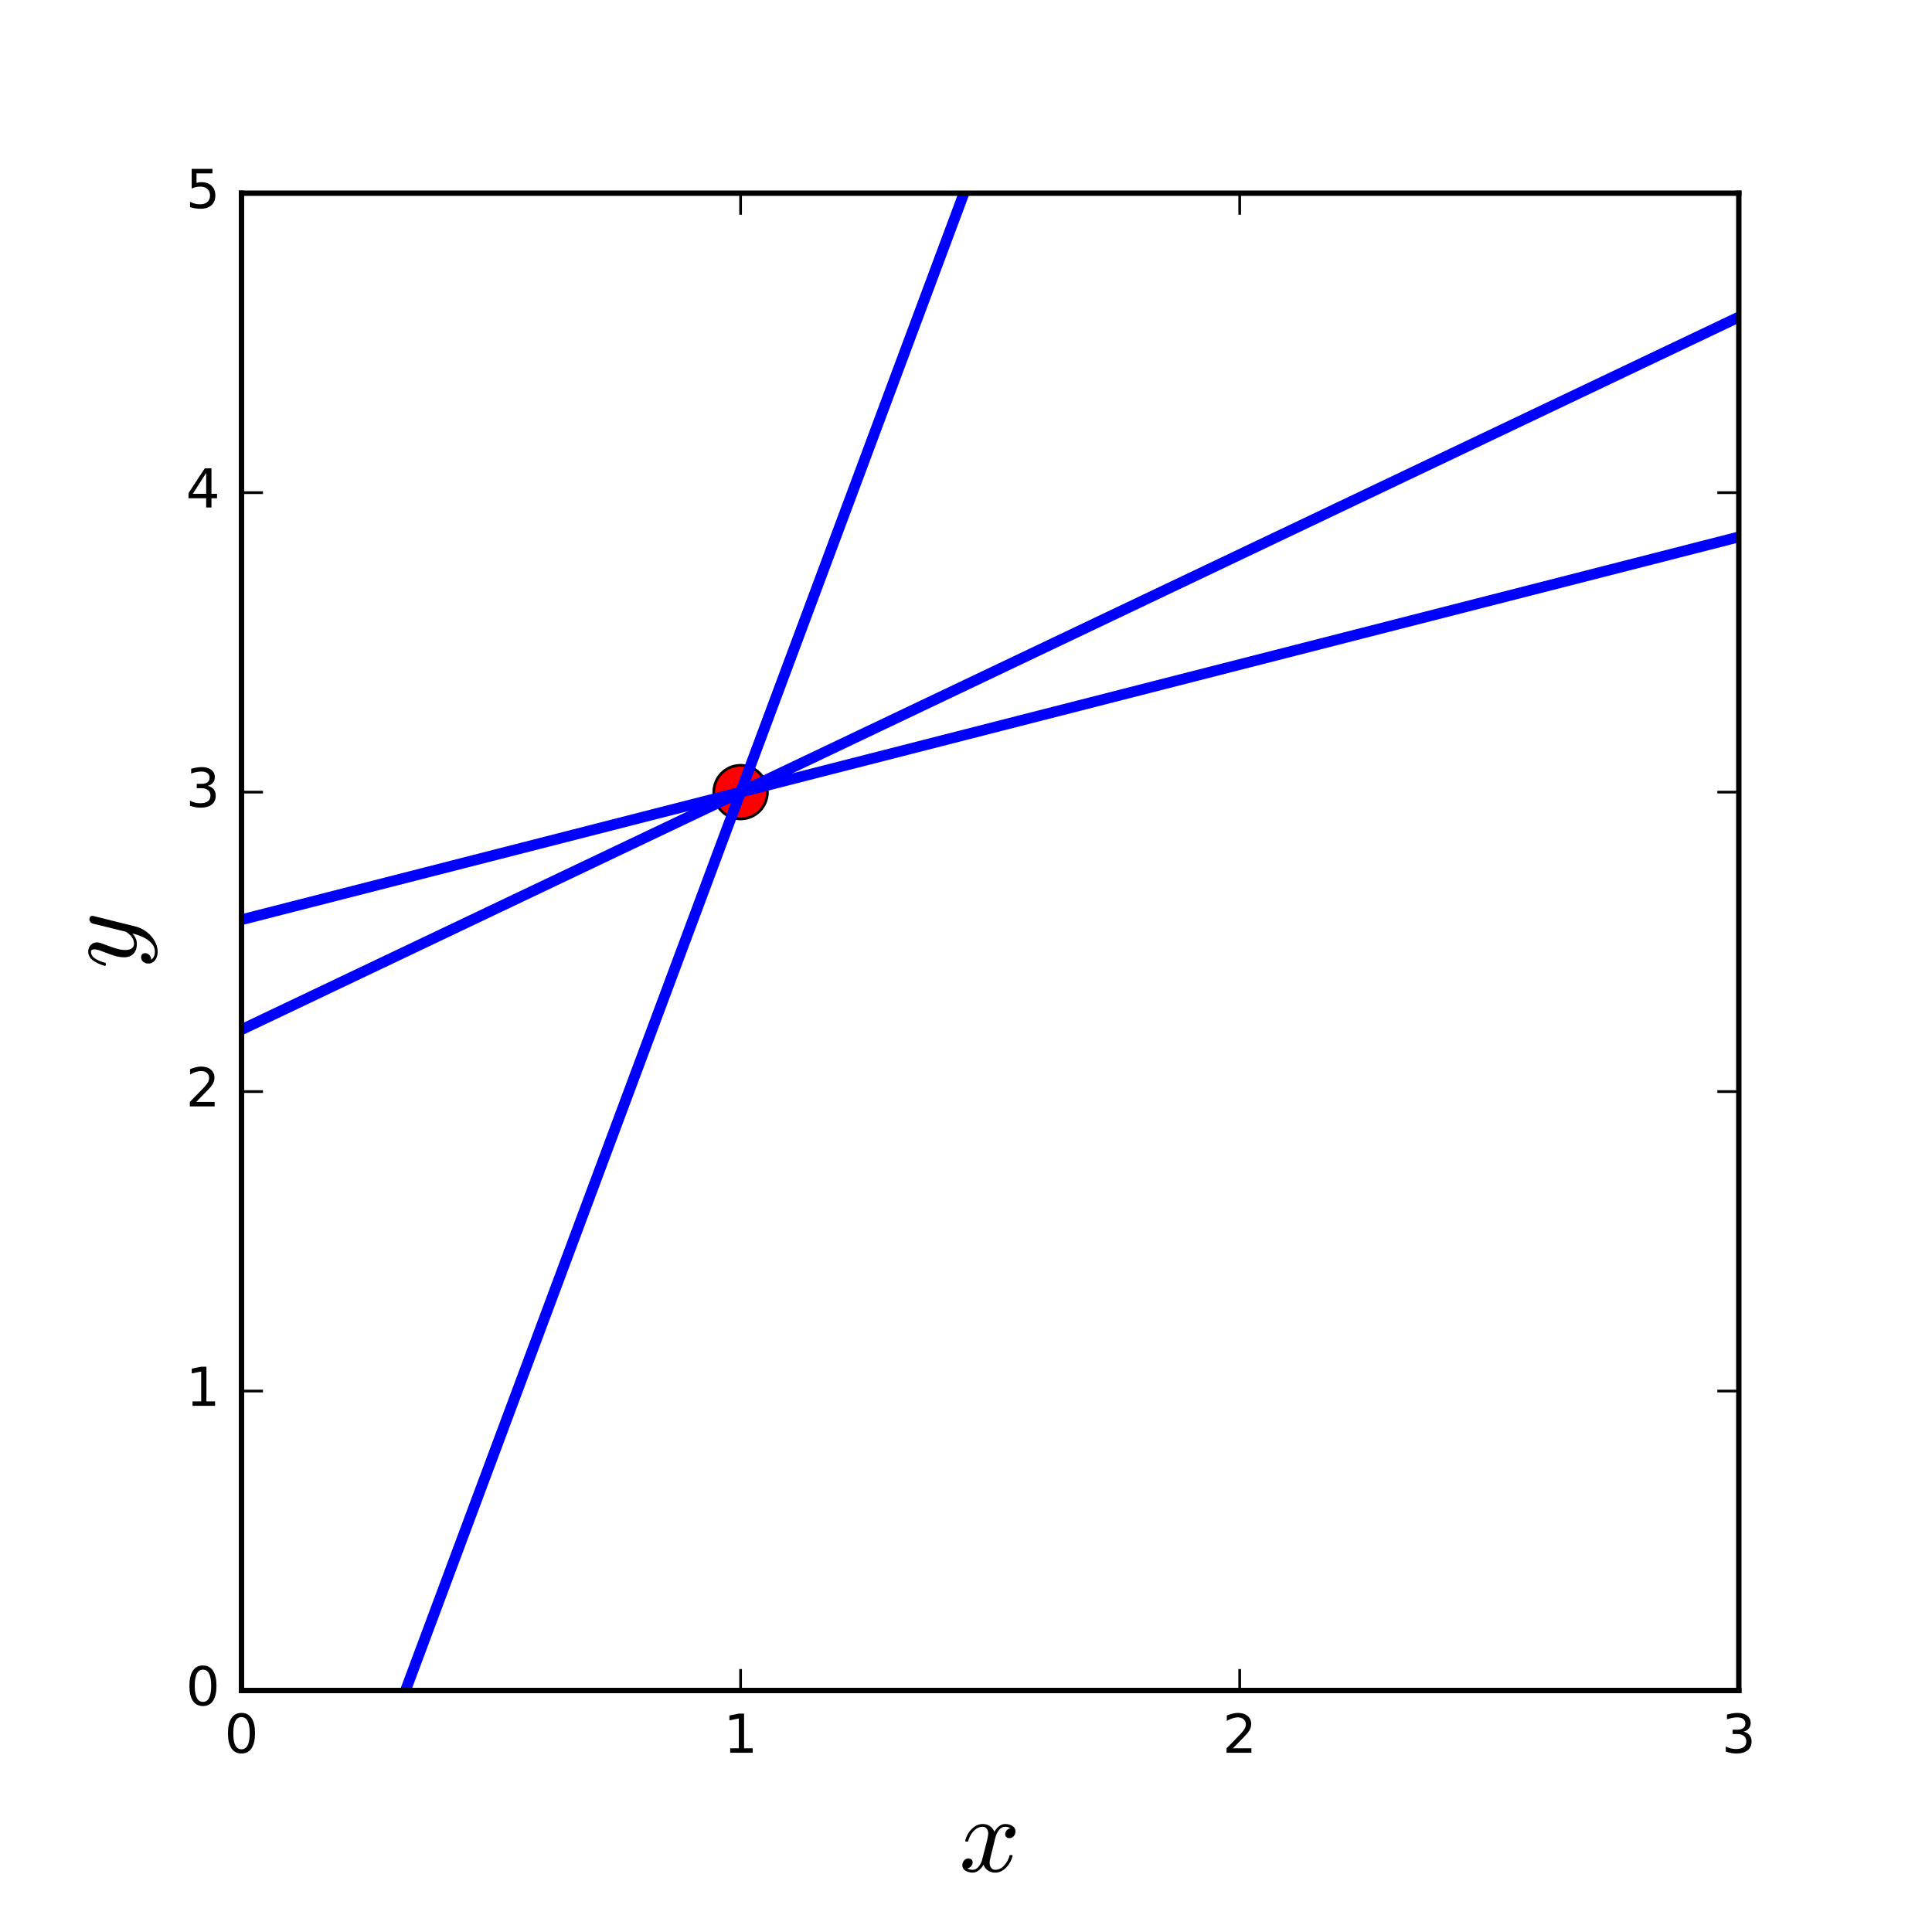
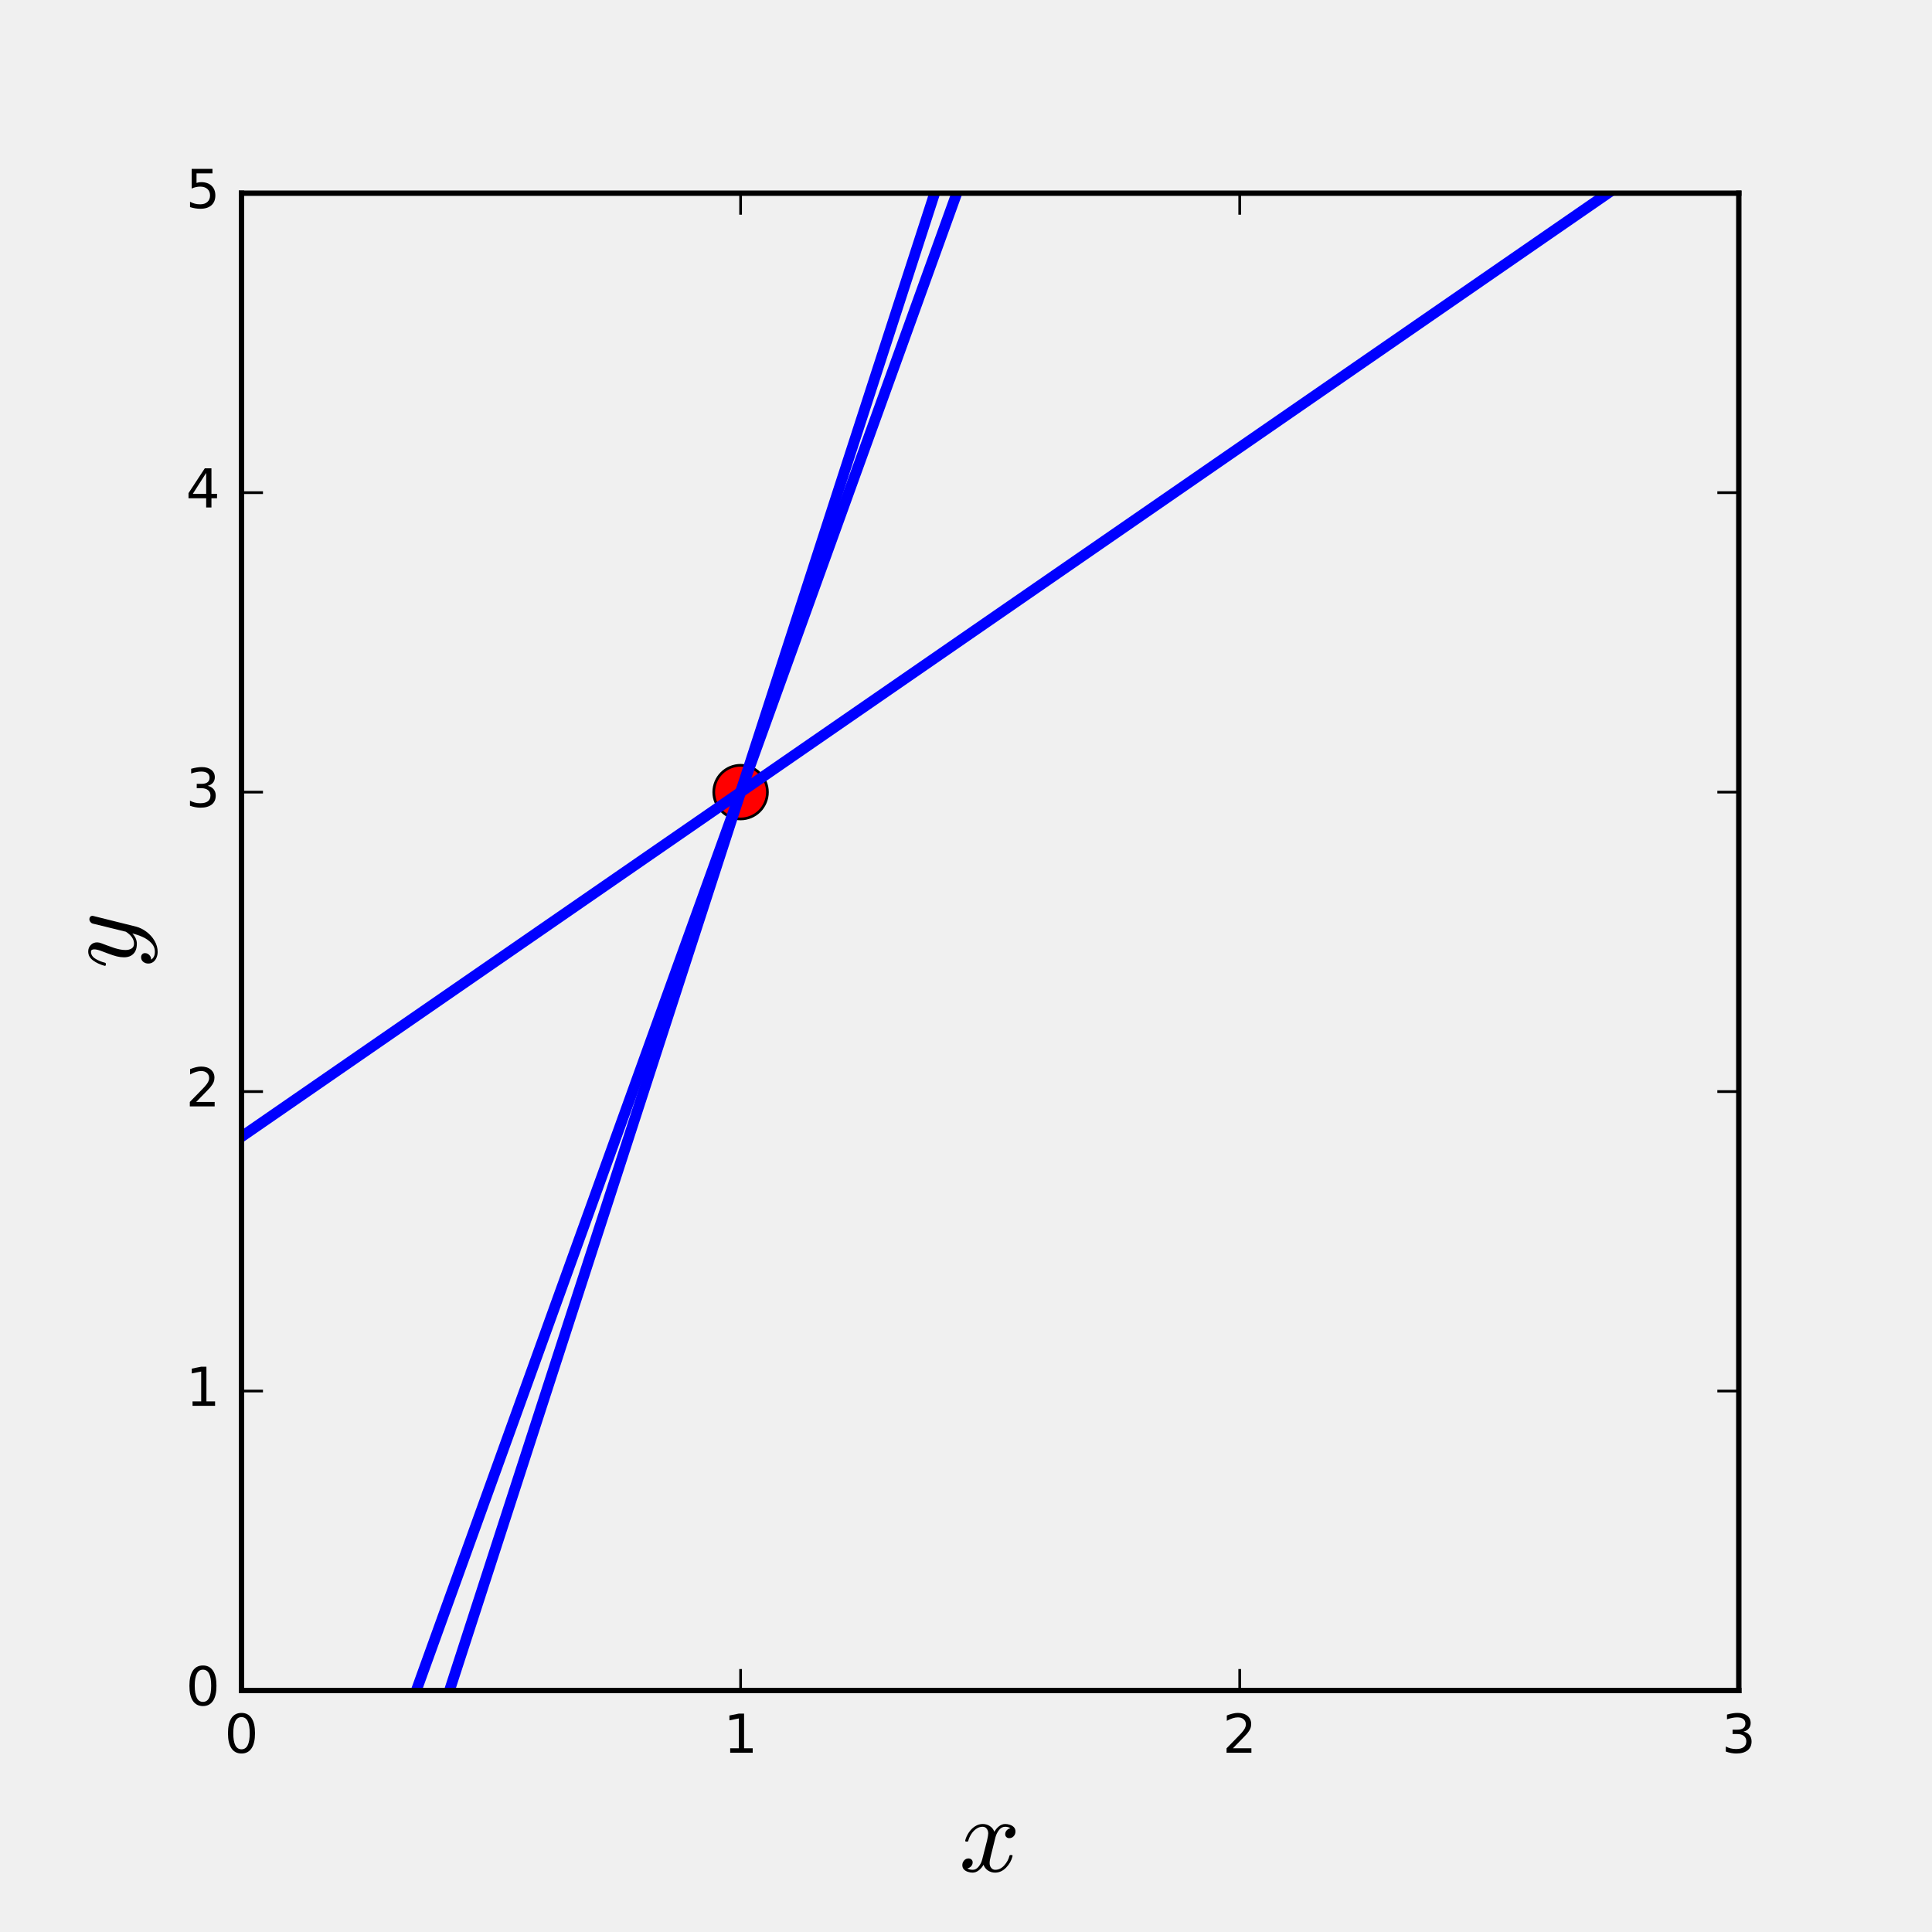
<svg xmlns="http://www.w3.org/2000/svg" xmlns:xlink="http://www.w3.org/1999/xlink" height="360pt" version="1.1" viewBox="0 0 360 360" width="360pt">
  <defs>
    <style type="text/css">
*{stroke-linecap:butt;stroke-linejoin:round;stroke-miterlimit:100000;}
  </style>
  </defs>
  <g id="figure_1">
    <g id="patch_1">
-       <path d="M 0 360  L 360 360  L 360 0  L 0 0  z " style="fill:#ffffff;" />
+       <path d="M 0 360  L 360 360  L 360 0  L 0 0  L 0 360  z " style="fill:none;" />
    </g>
    <g id="axes_1">
      <g id="patch_2">
-         <path d="M 45 315  L 324 315  L 324 36  L 45 36  z " style="fill:#ffffff;" />
+         <path d="M 45 315  L 324 315  L 324 36  L 45 36  L 45 315  z " style="fill:none;" />
      </g>
      <g id="line2d_1">
        <defs>
-           <path d="M 0 5  C 1.326 5 2.598 4.473 3.536 3.536  C 4.473 2.598 5 1.326 5 0  C 5 -1.326 4.473 -2.598 3.536 -3.536  C 2.598 -4.473 1.326 -5 0 -5  C -1.326 -5 -2.598 -4.473 -3.536 -3.536  C -4.473 -2.598 -5 -1.326 -5 0  C -5 1.326 -4.473 2.598 -3.536 3.536  C -2.598 4.473 -1.326 5 0 5  z " id="m24458730ec" style="stroke:#000000;stroke-width:0.5;" />
+           <path d="M 0 5  C 1.326 5 2.598 4.473 3.536 3.536  C 4.473 2.598 5 1.326 5 0  C 5 -1.326 4.473 -2.598 3.536 -3.536  C 2.598 -4.473 1.326 -5 0 -5  C -1.326 -5 -2.598 -4.473 -3.536 -3.536  C -4.473 -2.598 -5 -1.326 -5 0  C -5 1.326 -4.473 2.598 -3.536 3.536  C -2.598 4.473 -1.326 5 0 5  z " id="mbdec35b612" style="stroke:#000000;stroke-width:0.5;" />
        </defs>
-         <g clip-path="url(#p640d105bda)">
-           <use style="fill:#ff0000;stroke:#000000;stroke-width:0.5;" x="138.0" xlink:href="#m24458730ec" y="147.6" />
+         <g clip-path="url(#pbfdd3ceacb)">
+           <use style="fill:#ff0000;stroke:#000000;stroke-width:0.5;" x="138.0" xlink:href="#mbdec35b612" y="147.6" />
        </g>
      </g>
      <g id="line2d_2">
-         <path clip-path="url(#p640d105bda)" d="M 45 396.933  M 58.403 361  L 193.427 -1  " style="fill:none;stroke:#0000ff;stroke-linecap:square;stroke-width:2.0;" />
+         <path clip-path="url(#pbfdd3ceacb)" d="M 45 434.601  M 68.85 361  L 186.152 -1  " style="fill:none;stroke:#0000ff;stroke-linecap:square;stroke-width:2.0;" />
      </g>
      <g id="line2d_3">
-         <path clip-path="url(#p640d105bda)" d="M 45 171.375  L 324 100.05  " style="fill:none;stroke:#0000ff;stroke-linecap:square;stroke-width:2.0;" />
+         <path clip-path="url(#pbfdd3ceacb)" d="M 45 405.23  M 60.966 361  L 191.642 -1  " style="fill:none;stroke:#0000ff;stroke-linecap:square;stroke-width:2.0;" />
      </g>
      <g id="line2d_4">
-         <path clip-path="url(#p640d105bda)" d="M 45 191.86  L 324 59.081  " style="fill:none;stroke:#0000ff;stroke-linecap:square;stroke-width:2.0;" />
+         <path clip-path="url(#pbfdd3ceacb)" d="M 45 211.817  L 324 19.165  " style="fill:none;stroke:#0000ff;stroke-linecap:square;stroke-width:2.0;" />
      </g>
      <g id="patch_3">
+         <path d="M 324 315  L 324 36  " style="fill:none;stroke:#000000;stroke-linecap:square;stroke-linejoin:miter;" />
+       </g>
+       <g id="patch_4">
        <path d="M 45 315  L 324 315  " style="fill:none;stroke:#000000;stroke-linecap:square;stroke-linejoin:miter;" />
-       </g>
-       <g id="patch_4">
-         <path d="M 45 36  L 324 36  " style="fill:none;stroke:#000000;stroke-linecap:square;stroke-linejoin:miter;" />
      </g>
      <g id="patch_5">
        <path d="M 45 315  L 45 36  " style="fill:none;stroke:#000000;stroke-linecap:square;stroke-linejoin:miter;" />
      </g>
      <g id="patch_6">
-         <path d="M 324 315  L 324 36  " style="fill:none;stroke:#000000;stroke-linecap:square;stroke-linejoin:miter;" />
+         <path d="M 45 36  L 324 36  " style="fill:none;stroke:#000000;stroke-linecap:square;stroke-linejoin:miter;" />
      </g>
      <g id="matplotlib.axis_1">
        <g id="xtick_1">
          <g id="line2d_5">
            <defs>
-               <path d="M 0 0  L 0 -4  " id="m8243ddef0e" style="stroke:#000000;stroke-width:0.5;" />
-             </defs>
-             <g>
-               <use style="stroke:#000000;stroke-width:0.5;" x="45.0" xlink:href="#m8243ddef0e" y="315.0" />
+               <path d="M 0 0  L 0 -4  " id="mc4472b05a7" style="stroke:#000000;stroke-width:0.5;" />
+             </defs>
+             <g>
+               <use style="stroke:#000000;stroke-width:0.5;" x="45.0" xlink:href="#mc4472b05a7" y="315.0" />
            </g>
          </g>
          <g id="line2d_6">
            <defs>
-               <path d="M 0 0  L 0 4  " id="m00c7bdacef" style="stroke:#000000;stroke-width:0.5;" />
-             </defs>
-             <g>
-               <use style="stroke:#000000;stroke-width:0.5;" x="45.0" xlink:href="#m00c7bdacef" y="36.0" />
+               <path d="M 0 0  L 0 4  " id="m2c468188f4" style="stroke:#000000;stroke-width:0.5;" />
+             </defs>
+             <g>
+               <use style="stroke:#000000;stroke-width:0.5;" x="45.0" xlink:href="#m2c468188f4" y="36.0" />
            </g>
          </g>
          <g id="text_1">
            <defs>
              <path d="M 31.781 66.406  Q 24.172 66.406 20.328 58.906  Q 16.5 51.422 16.5 36.375  Q 16.5 21.391 20.328 13.891  Q 24.172 6.391 31.781 6.391  Q 39.453 6.391 43.281 13.891  Q 47.125 21.391 47.125 36.375  Q 47.125 51.422 43.281 58.906  Q 39.453 66.406 31.781 66.406  M 31.781 74.219  Q 44.047 74.219 50.516 64.516  Q 56.984 54.828 56.984 36.375  Q 56.984 17.969 50.516 8.266  Q 44.047 -1.422 31.781 -1.422  Q 19.531 -1.422 13.062 8.266  Q 6.594 17.969 6.594 36.375  Q 6.594 54.828 13.062 64.516  Q 19.531 74.219 31.781 74.219  " id="BitstreamVeraSans-Roman-30" />
            </defs>
            <g transform="translate(41.81875 326.5984)scale(0.1 -0.1)">
              <use xlink:href="#BitstreamVeraSans-Roman-30" />
            </g>
          </g>
        </g>
        <g id="xtick_2">
          <g id="line2d_7">
            <g>
-               <use style="stroke:#000000;stroke-width:0.5;" x="138.0" xlink:href="#m8243ddef0e" y="315.0" />
+               <use style="stroke:#000000;stroke-width:0.5;" x="138.0" xlink:href="#mc4472b05a7" y="315.0" />
            </g>
          </g>
          <g id="line2d_8">
            <g>
-               <use style="stroke:#000000;stroke-width:0.5;" x="138.0" xlink:href="#m00c7bdacef" y="36.0" />
+               <use style="stroke:#000000;stroke-width:0.5;" x="138.0" xlink:href="#m2c468188f4" y="36.0" />
            </g>
          </g>
          <g id="text_2">
            <defs>
              <path d="M 12.406 8.297  L 28.516 8.297  L 28.516 63.922  L 10.984 60.406  L 10.984 69.391  L 28.422 72.906  L 38.281 72.906  L 38.281 8.297  L 54.391 8.297  L 54.391 0  L 12.406 0  z " id="BitstreamVeraSans-Roman-31" />
            </defs>
            <g transform="translate(134.8187 326.5984)scale(0.1 -0.1)">
              <use xlink:href="#BitstreamVeraSans-Roman-31" />
            </g>
          </g>
        </g>
        <g id="xtick_3">
          <g id="line2d_9">
            <g>
-               <use style="stroke:#000000;stroke-width:0.5;" x="231.0" xlink:href="#m8243ddef0e" y="315.0" />
+               <use style="stroke:#000000;stroke-width:0.5;" x="231.0" xlink:href="#mc4472b05a7" y="315.0" />
            </g>
          </g>
          <g id="line2d_10">
            <g>
-               <use style="stroke:#000000;stroke-width:0.5;" x="231.0" xlink:href="#m00c7bdacef" y="36.0" />
+               <use style="stroke:#000000;stroke-width:0.5;" x="231.0" xlink:href="#m2c468188f4" y="36.0" />
            </g>
          </g>
          <g id="text_3">
            <defs>
              <path d="M 19.188 8.297  L 53.609 8.297  L 53.609 0  L 7.328 0  L 7.328 8.297  Q 12.938 14.109 22.625 23.891  Q 32.328 33.688 34.812 36.531  Q 39.547 41.844 41.422 45.531  Q 43.312 49.219 43.312 52.781  Q 43.312 58.594 39.234 62.25  Q 35.156 65.922 28.609 65.922  Q 23.969 65.922 18.812 64.312  Q 13.672 62.703 7.812 59.422  L 7.812 69.391  Q 13.766 71.781 18.938 73  Q 24.125 74.219 28.422 74.219  Q 39.75 74.219 46.484 68.547  Q 53.219 62.891 53.219 53.422  Q 53.219 48.922 51.531 44.891  Q 49.859 40.875 45.406 35.406  Q 44.188 33.984 37.641 27.219  Q 31.109 20.453 19.188 8.297  " id="BitstreamVeraSans-Roman-32" />
            </defs>
            <g transform="translate(227.8187 326.5984)scale(0.1 -0.1)">
              <use xlink:href="#BitstreamVeraSans-Roman-32" />
            </g>
          </g>
        </g>
        <g id="xtick_4">
          <g id="line2d_11">
            <g>
-               <use style="stroke:#000000;stroke-width:0.5;" x="324.0" xlink:href="#m8243ddef0e" y="315.0" />
+               <use style="stroke:#000000;stroke-width:0.5;" x="324.0" xlink:href="#mc4472b05a7" y="315.0" />
            </g>
          </g>
          <g id="line2d_12">
            <g>
-               <use style="stroke:#000000;stroke-width:0.5;" x="324.0" xlink:href="#m00c7bdacef" y="36.0" />
+               <use style="stroke:#000000;stroke-width:0.5;" x="324.0" xlink:href="#m2c468188f4" y="36.0" />
            </g>
          </g>
          <g id="text_4">
            <defs>
              <path d="M 40.578 39.312  Q 47.656 37.797 51.625 33  Q 55.609 28.219 55.609 21.188  Q 55.609 10.406 48.188 4.484  Q 40.766 -1.422 27.094 -1.422  Q 22.516 -1.422 17.656 -0.516  Q 12.797 0.391 7.625 2.203  L 7.625 11.719  Q 11.719 9.328 16.594 8.109  Q 21.484 6.891 26.812 6.891  Q 36.078 6.891 40.938 10.547  Q 45.797 14.203 45.797 21.188  Q 45.797 27.641 41.281 31.266  Q 36.766 34.906 28.719 34.906  L 20.219 34.906  L 20.219 43.016  L 29.109 43.016  Q 36.375 43.016 40.234 45.922  Q 44.094 48.828 44.094 54.297  Q 44.094 59.906 40.109 62.906  Q 36.141 65.922 28.719 65.922  Q 24.656 65.922 20.016 65.031  Q 15.375 64.156 9.812 62.312  L 9.812 71.094  Q 15.438 72.656 20.344 73.438  Q 25.25 74.219 29.594 74.219  Q 40.828 74.219 47.359 69.109  Q 53.906 64.016 53.906 55.328  Q 53.906 49.266 50.438 45.094  Q 46.969 40.922 40.578 39.312  " id="BitstreamVeraSans-Roman-33" />
            </defs>
            <g transform="translate(320.8188 326.5984)scale(0.1 -0.1)">
              <use xlink:href="#BitstreamVeraSans-Roman-33" />
            </g>
          </g>
        </g>
        <g id="text_5">
          <defs>
            <path d="M 7.812 2.875  Q 9.578 1.516 12.797 1.516  Q 15.922 1.516 18.312 4.516  Q 20.703 7.516 21.578 11.078  L 26.125 28.812  Q 27.203 33.641 27.203 35.406  Q 27.203 37.891 25.812 39.75  Q 24.422 41.609 21.922 41.609  Q 18.75 41.609 15.969 39.625  Q 13.188 37.641 11.281 34.594  Q 9.375 31.547 8.594 28.422  Q 8.406 27.781 7.812 27.781  L 6.594 27.781  Q 5.812 27.781 5.812 28.719  L 5.812 29  Q 6.781 32.719 9.125 36.25  Q 11.469 39.797 14.859 41.984  Q 18.266 44.188 22.125 44.188  Q 25.781 44.188 28.734 42.234  Q 31.688 40.281 32.906 36.922  Q 34.625 39.984 37.281 42.078  Q 39.938 44.188 43.109 44.188  Q 45.266 44.188 47.5 43.422  Q 49.75 42.672 51.172 41.109  Q 52.594 39.547 52.594 37.203  Q 52.594 34.672 50.953 32.828  Q 49.312 31 46.781 31  Q 45.172 31 44.094 32.031  Q 43.016 33.062 43.016 34.625  Q 43.016 36.719 44.453 38.297  Q 45.906 39.891 47.906 40.188  Q 46.094 41.609 42.922 41.609  Q 39.703 41.609 37.328 38.625  Q 34.969 35.641 33.984 31.984  L 29.594 14.312  Q 28.516 10.297 28.516 7.719  Q 28.516 5.172 29.953 3.344  Q 31.391 1.516 33.797 1.516  Q 38.484 1.516 42.156 5.641  Q 45.844 9.766 47.016 14.703  Q 47.219 15.281 47.797 15.281  L 49.031 15.281  Q 49.422 15.281 49.656 15.016  Q 49.906 14.75 49.906 14.406  Q 49.906 14.312 49.812 14.109  Q 48.391 8.156 43.844 3.516  Q 39.312 -1.125 33.594 -1.125  Q 29.938 -1.125 26.984 0.844  Q 24.031 2.828 22.797 6.203  Q 21.234 3.266 18.469 1.062  Q 15.719 -1.125 12.594 -1.125  Q 10.453 -1.125 8.172 -0.359  Q 5.906 0.391 4.484 1.953  Q 3.078 3.516 3.078 5.906  Q 3.078 8.25 4.703 10.172  Q 6.344 12.109 8.797 12.109  Q 10.453 12.109 11.578 11.109  Q 12.703 10.109 12.703 8.5  Q 12.703 6.391 11.297 4.828  Q 9.906 3.266 7.812 2.875  " id="Cmmi10-78" />
          </defs>
          <g transform="translate(178.7 348.875)scale(0.2 -0.2)">
            <use transform="translate(0.0 0.8125)" xlink:href="#Cmmi10-78" />
          </g>
        </g>
      </g>
      <g id="matplotlib.axis_2">
        <g id="ytick_1">
          <g id="line2d_13">
            <defs>
-               <path d="M 0 0  L 4 0  " id="mb14a3a562a" style="stroke:#000000;stroke-width:0.5;" />
-             </defs>
-             <g>
-               <use style="stroke:#000000;stroke-width:0.5;" x="45.0" xlink:href="#mb14a3a562a" y="315.0" />
+               <path d="M 0 0  L 4 0  " id="m3eb1e46667" style="stroke:#000000;stroke-width:0.5;" />
+             </defs>
+             <g>
+               <use style="stroke:#000000;stroke-width:0.5;" x="45.0" xlink:href="#m3eb1e46667" y="315.0" />
            </g>
          </g>
          <g id="line2d_14">
            <defs>
-               <path d="M 0 0  L -4 0  " id="m569901ac49" style="stroke:#000000;stroke-width:0.5;" />
-             </defs>
-             <g>
-               <use style="stroke:#000000;stroke-width:0.5;" x="324.0" xlink:href="#m569901ac49" y="315.0" />
+               <path d="M 0 0  L -4 0  " id="m828b20c59a" style="stroke:#000000;stroke-width:0.5;" />
+             </defs>
+             <g>
+               <use style="stroke:#000000;stroke-width:0.5;" x="324.0" xlink:href="#m828b20c59a" y="315.0" />
            </g>
          </g>
          <g id="text_6">
            <g transform="translate(34.6375 317.7594)scale(0.1 -0.1)">
              <use xlink:href="#BitstreamVeraSans-Roman-30" />
            </g>
          </g>
        </g>
        <g id="ytick_2">
          <g id="line2d_15">
            <g>
-               <use style="stroke:#000000;stroke-width:0.5;" x="45.0" xlink:href="#mb14a3a562a" y="259.2" />
+               <use style="stroke:#000000;stroke-width:0.5;" x="45.0" xlink:href="#m3eb1e46667" y="259.2" />
            </g>
          </g>
          <g id="line2d_16">
            <g>
-               <use style="stroke:#000000;stroke-width:0.5;" x="324.0" xlink:href="#m569901ac49" y="259.2" />
+               <use style="stroke:#000000;stroke-width:0.5;" x="324.0" xlink:href="#m828b20c59a" y="259.2" />
            </g>
          </g>
          <g id="text_7">
            <g transform="translate(34.6375 261.9594)scale(0.1 -0.1)">
              <use xlink:href="#BitstreamVeraSans-Roman-31" />
            </g>
          </g>
        </g>
        <g id="ytick_3">
          <g id="line2d_17">
            <g>
-               <use style="stroke:#000000;stroke-width:0.5;" x="45.0" xlink:href="#mb14a3a562a" y="203.4" />
+               <use style="stroke:#000000;stroke-width:0.5;" x="45.0" xlink:href="#m3eb1e46667" y="203.4" />
            </g>
          </g>
          <g id="line2d_18">
            <g>
-               <use style="stroke:#000000;stroke-width:0.5;" x="324.0" xlink:href="#m569901ac49" y="203.4" />
+               <use style="stroke:#000000;stroke-width:0.5;" x="324.0" xlink:href="#m828b20c59a" y="203.4" />
            </g>
          </g>
          <g id="text_8">
            <g transform="translate(34.6375 206.1594)scale(0.1 -0.1)">
              <use xlink:href="#BitstreamVeraSans-Roman-32" />
            </g>
          </g>
        </g>
        <g id="ytick_4">
          <g id="line2d_19">
            <g>
-               <use style="stroke:#000000;stroke-width:0.5;" x="45.0" xlink:href="#mb14a3a562a" y="147.6" />
+               <use style="stroke:#000000;stroke-width:0.5;" x="45.0" xlink:href="#m3eb1e46667" y="147.6" />
            </g>
          </g>
          <g id="line2d_20">
            <g>
-               <use style="stroke:#000000;stroke-width:0.5;" x="324.0" xlink:href="#m569901ac49" y="147.6" />
+               <use style="stroke:#000000;stroke-width:0.5;" x="324.0" xlink:href="#m828b20c59a" y="147.6" />
            </g>
          </g>
          <g id="text_9">
            <g transform="translate(34.6375 150.3594)scale(0.1 -0.1)">
              <use xlink:href="#BitstreamVeraSans-Roman-33" />
            </g>
          </g>
        </g>
        <g id="ytick_5">
          <g id="line2d_21">
            <g>
-               <use style="stroke:#000000;stroke-width:0.5;" x="45.0" xlink:href="#mb14a3a562a" y="91.8" />
+               <use style="stroke:#000000;stroke-width:0.5;" x="45.0" xlink:href="#m3eb1e46667" y="91.8" />
            </g>
          </g>
          <g id="line2d_22">
            <g>
-               <use style="stroke:#000000;stroke-width:0.5;" x="324.0" xlink:href="#m569901ac49" y="91.8" />
+               <use style="stroke:#000000;stroke-width:0.5;" x="324.0" xlink:href="#m828b20c59a" y="91.8" />
            </g>
          </g>
          <g id="text_10">
            <defs>
              <path d="M 37.797 64.312  L 12.891 25.391  L 37.797 25.391  z M 35.203 72.906  L 47.609 72.906  L 47.609 25.391  L 58.016 25.391  L 58.016 17.188  L 47.609 17.188  L 47.609 0  L 37.797 0  L 37.797 17.188  L 4.891 17.188  L 4.891 26.703  z " id="BitstreamVeraSans-Roman-34" />
            </defs>
            <g transform="translate(34.6375 94.55938)scale(0.1 -0.1)">
              <use xlink:href="#BitstreamVeraSans-Roman-34" />
            </g>
          </g>
        </g>
        <g id="ytick_6">
          <g id="line2d_23">
            <g>
-               <use style="stroke:#000000;stroke-width:0.5;" x="45.0" xlink:href="#mb14a3a562a" y="36.0" />
+               <use style="stroke:#000000;stroke-width:0.5;" x="45.0" xlink:href="#m3eb1e46667" y="36.0" />
            </g>
          </g>
          <g id="line2d_24">
            <g>
-               <use style="stroke:#000000;stroke-width:0.5;" x="324.0" xlink:href="#m569901ac49" y="36.0" />
+               <use style="stroke:#000000;stroke-width:0.5;" x="324.0" xlink:href="#m828b20c59a" y="36.0" />
            </g>
          </g>
          <g id="text_11">
            <defs>
              <path d="M 10.797 72.906  L 49.516 72.906  L 49.516 64.594  L 19.828 64.594  L 19.828 46.734  Q 21.969 47.469 24.109 47.828  Q 26.266 48.188 28.422 48.188  Q 40.625 48.188 47.75 41.5  Q 54.891 34.812 54.891 23.391  Q 54.891 11.625 47.562 5.094  Q 40.234 -1.422 26.906 -1.422  Q 22.312 -1.422 17.547 -0.641  Q 12.797 0.141 7.719 1.703  L 7.719 11.625  Q 12.109 9.234 16.797 8.062  Q 21.484 6.891 26.703 6.891  Q 35.156 6.891 40.078 11.328  Q 45.016 15.766 45.016 23.391  Q 45.016 31 40.078 35.438  Q 35.156 39.891 26.703 39.891  Q 22.75 39.891 18.812 39.016  Q 14.891 38.141 10.797 36.281  z " id="BitstreamVeraSans-Roman-35" />
            </defs>
            <g transform="translate(34.6375 38.75937)scale(0.1 -0.1)">
              <use xlink:href="#BitstreamVeraSans-Roman-35" />
            </g>
          </g>
        </g>
        <g id="text_12">
          <defs>
            <path d="M 8.406 -14.312  Q 10.5 -17.922 15.719 -17.922  Q 20.453 -17.922 23.922 -14.594  Q 27.391 -11.281 29.516 -6.562  Q 31.641 -1.859 32.812 3.078  Q 28.375 -1.125 23.188 -1.125  Q 19.234 -1.125 16.453 0.234  Q 13.672 1.609 12.125 4.312  Q 10.594 7.031 10.594 10.891  Q 10.594 14.156 11.469 17.594  Q 12.359 21.047 13.938 25.266  Q 15.531 29.5 16.703 32.625  Q 18.016 36.281 18.016 38.625  Q 18.016 41.609 15.828 41.609  Q 11.859 41.609 9.297 37.531  Q 6.734 33.453 5.516 28.422  Q 5.328 27.781 4.688 27.781  L 3.516 27.781  Q 2.688 27.781 2.688 28.719  L 2.688 29  Q 4.297 34.969 7.609 39.578  Q 10.938 44.188 16.016 44.188  Q 19.578 44.188 22.047 41.844  Q 24.516 39.5 24.516 35.891  Q 24.516 34.031 23.688 31.984  Q 23.25 30.766 21.688 26.656  Q 20.125 22.562 19.281 19.875  Q 18.453 17.188 17.922 14.594  Q 17.391 12.016 17.391 9.422  Q 17.391 6.109 18.797 3.812  Q 20.219 1.516 23.297 1.516  Q 29.5 1.516 34.422 9.078  L 42 39.891  Q 42.328 41.219 43.547 42.156  Q 44.781 43.109 46.188 43.109  Q 47.406 43.109 48.312 42.328  Q 49.219 41.547 49.219 40.281  Q 49.219 39.703 49.125 39.5  L 39.203 -0.297  Q 37.891 -5.422 34.375 -10.109  Q 30.859 -14.797 25.906 -17.656  Q 20.953 -20.516 15.578 -20.516  Q 12.984 -20.516 10.438 -19.5  Q 7.906 -18.5 6.344 -16.5  Q 4.781 -14.5 4.781 -11.812  Q 4.781 -9.078 6.391 -7.078  Q 8.016 -5.078 10.688 -5.078  Q 12.312 -5.078 13.406 -6.078  Q 14.5 -7.078 14.5 -8.688  Q 14.5 -10.984 12.781 -12.688  Q 11.078 -14.406 8.797 -14.406  Q 8.688 -14.359 8.594 -14.328  Q 8.5 -14.312 8.406 -14.312  " id="Cmmi10-79" />
          </defs>
          <g transform="translate(25.4375 180.5)rotate(-90.0)scale(0.2 -0.2)">
            <use transform="translate(0.0 0.8125)" xlink:href="#Cmmi10-79" />
          </g>
        </g>
      </g>
    </g>
  </g>
  <defs>
-     <clipPath id="p640d105bda">
+     <clipPath id="pbfdd3ceacb">
      <rect height="279.0" width="279.0" x="45.0" y="36.0" />
    </clipPath>
  </defs>
</svg>
